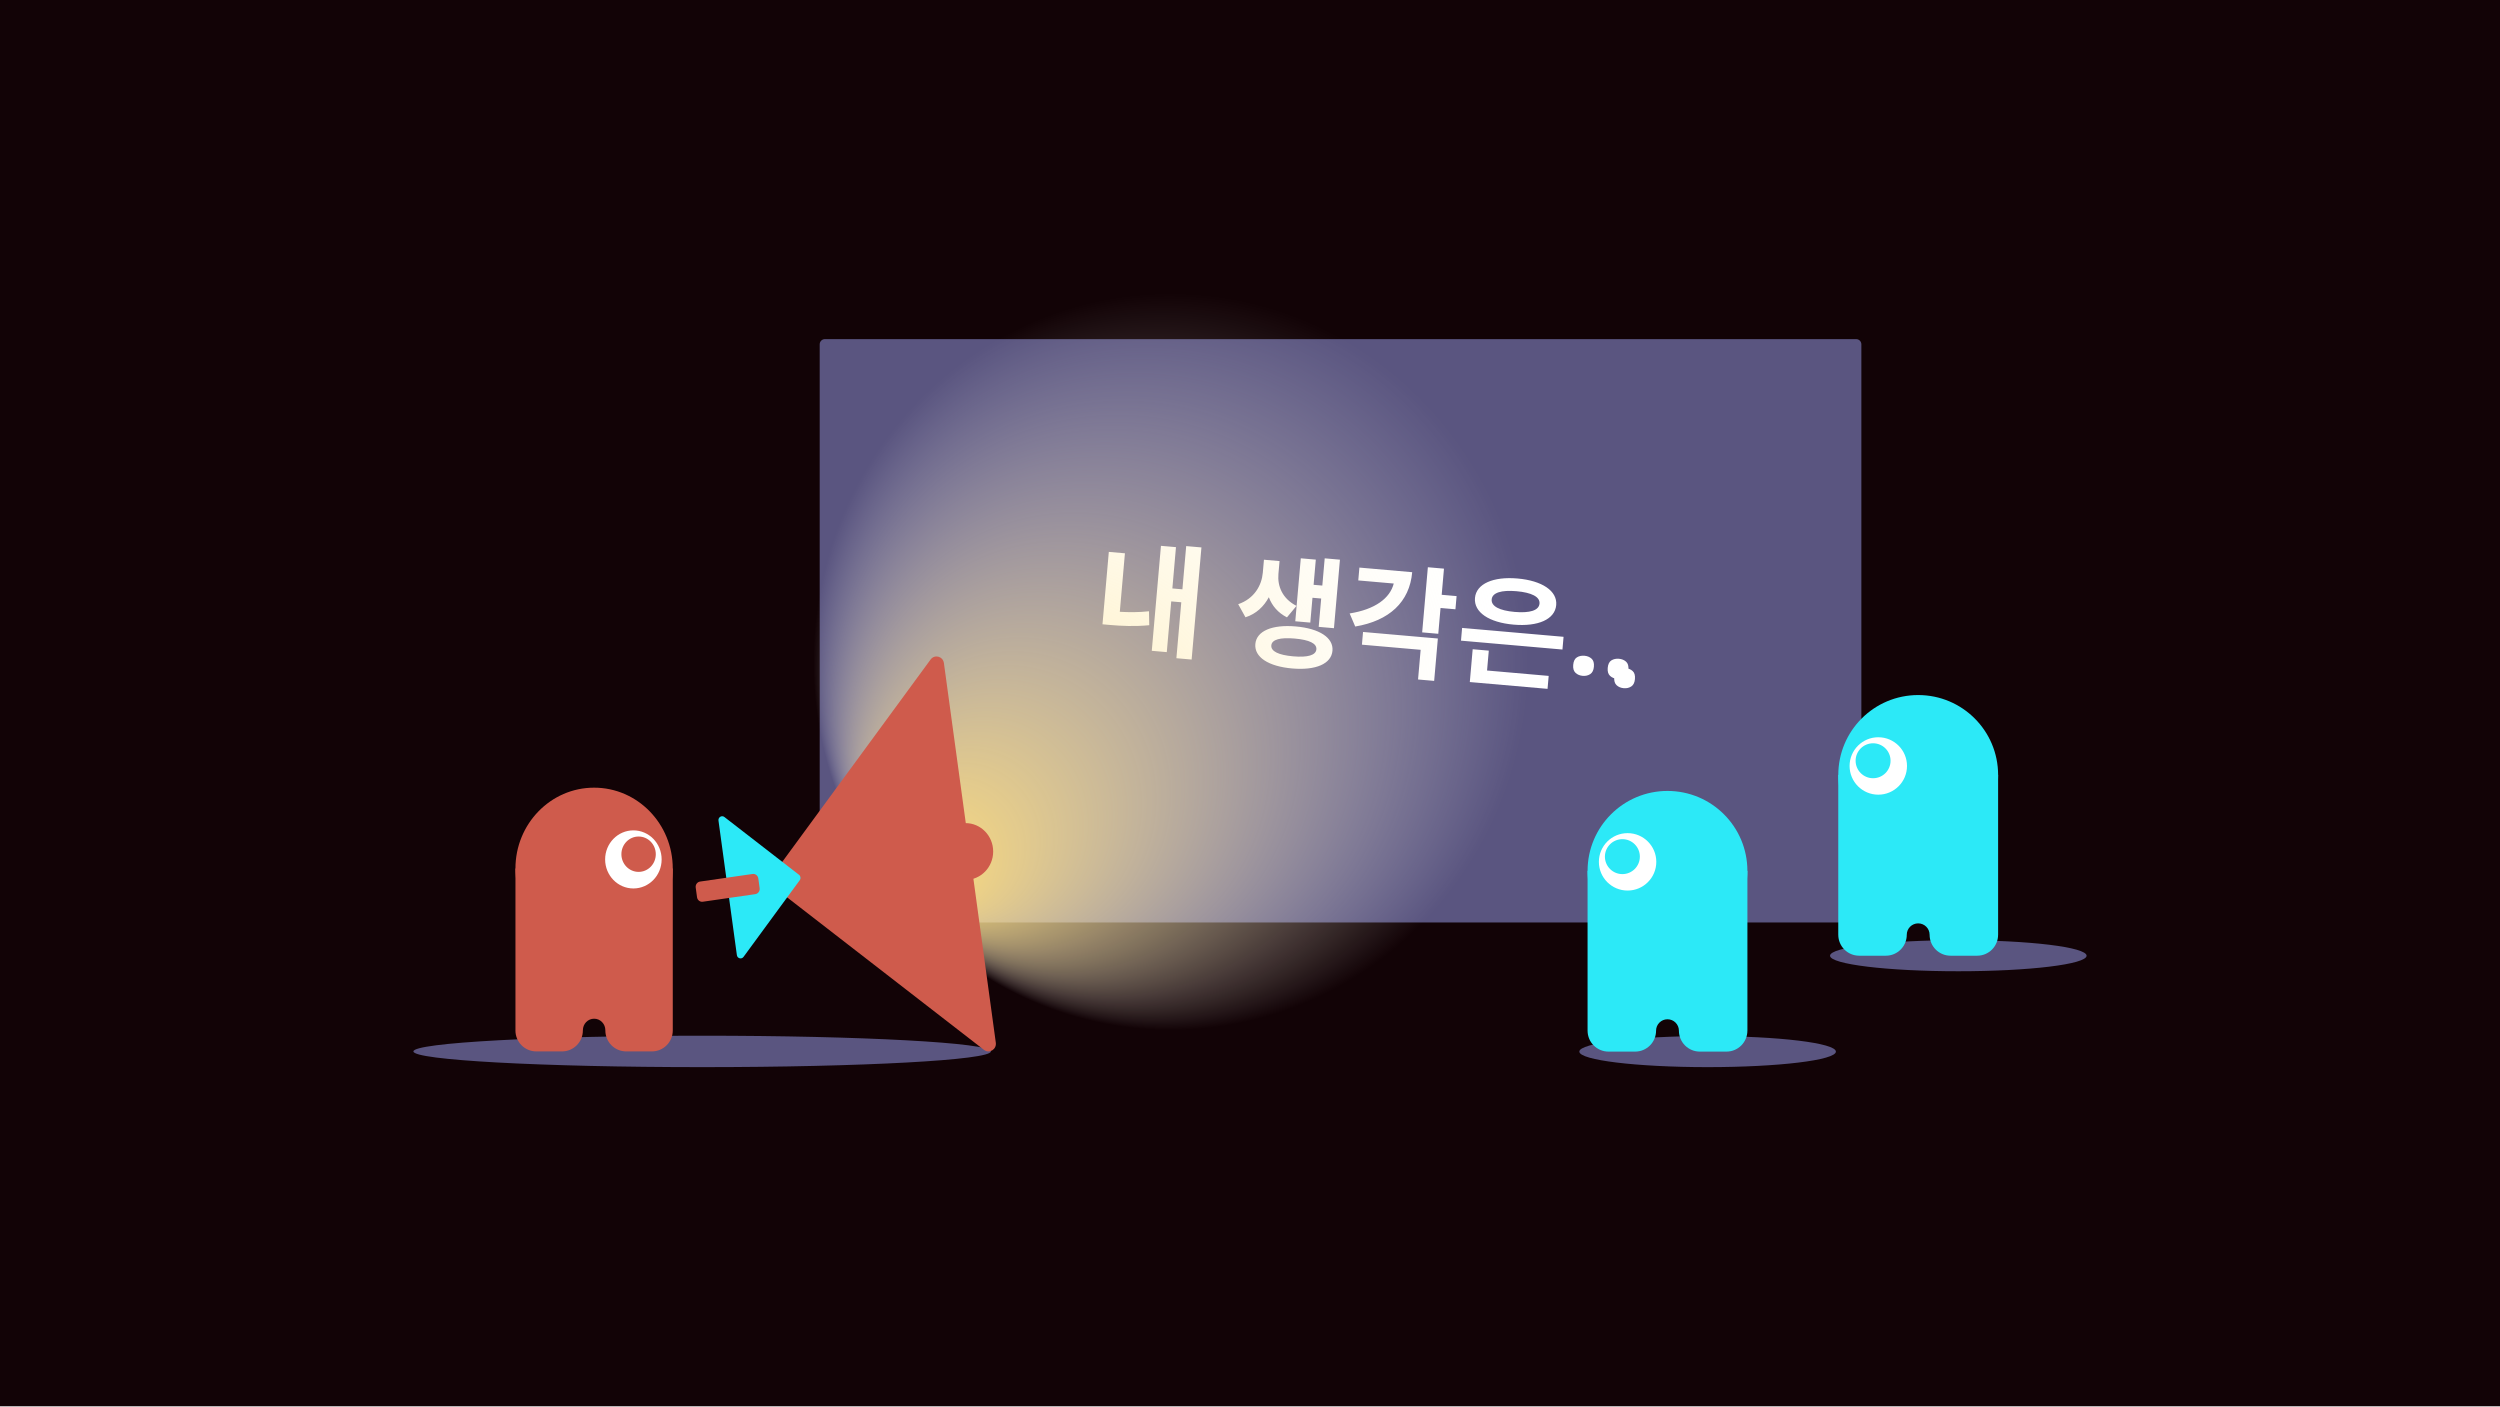
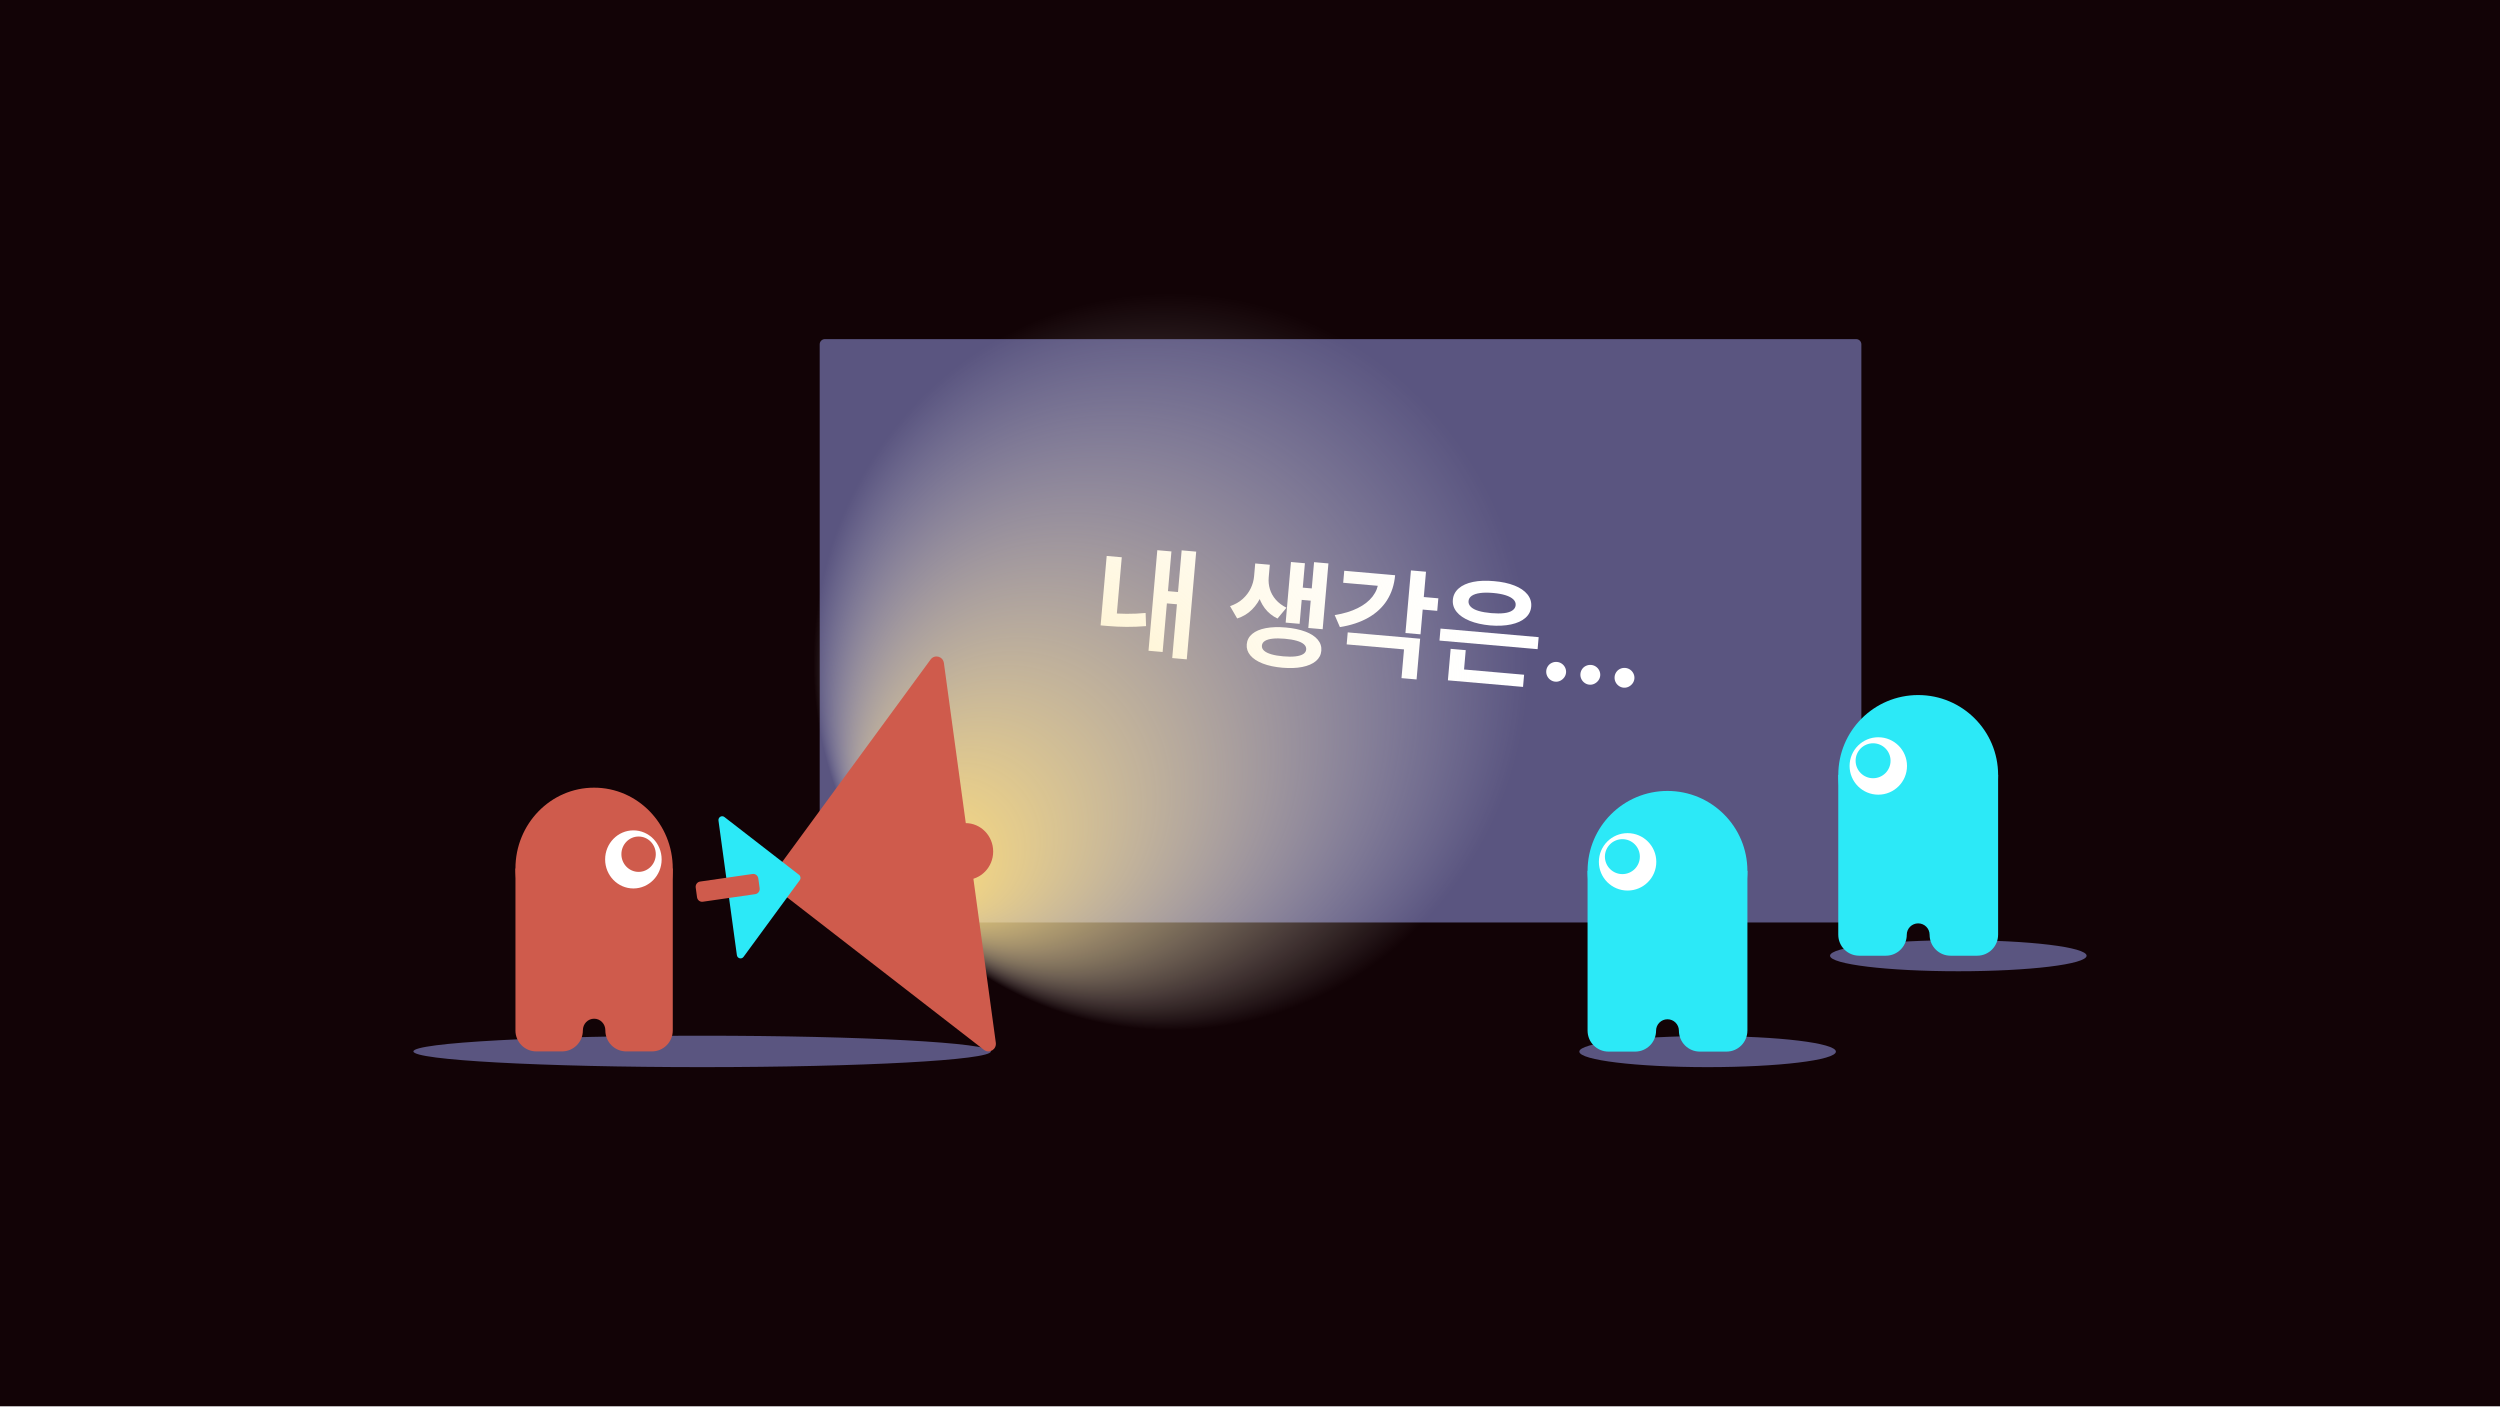
<svg xmlns="http://www.w3.org/2000/svg" id="_레이어_1" data-name="레이어 1" viewBox="0 0 1920 1080">
  <defs>
    <style>
      .cls-1 {
        fill: url(#_무제_그라디언트_12);
      }

      .cls-2 {
        fill: #5a5580;
      }

-       .cls-3, .cls-4 {
+       .cls-3 {
        fill: #fff;
      }

+       .cls-4 {
+         fill: #2ce9f7;
+       }
+ 
      .cls-5 {
-         letter-spacing: -.03em;
+         fill: #cf5b4c;
      }

      .cls-6 {
-         fill: #2ce9f7;
-       }
- 
-       .cls-7 {
-         fill: #cf5b4c;
-       }
- 
-       .cls-8 {
        fill: #120306;
-       }
- 
-       .cls-4 {
-         font-family: PretendardVariable-Bold, 'Pretendard Variable';
-         font-size: 93.35px;
-         font-variation-settings: 'wght' 700;
-         font-weight: 700;
      }
    </style>
    <radialGradient id="_무제_그라디언트_12" data-name="무제 그라디언트 12" cx="954.31" cy="468.72" fx="695.61" fy="687.23" r="350.31" gradientTransform="translate(14.78 -9.48) scale(.98 1.01)" gradientUnits="userSpaceOnUse">
      <stop offset=".01" stop-color="#ffdd78" />
      <stop offset=".8" stop-color="#fff" stop-opacity="0" />
    </radialGradient>
  </defs>
-   <rect class="cls-8" width="1920" height="1080" />
+   <rect class="cls-6" width="1920" height="1080" />
  <ellipse class="cls-2" cx="1311.45" cy="807.63" rx="98.52" ry="11.93" />
  <rect class="cls-2" x="629.53" y="260.44" width="800" height="448" rx="4" ry="4" />
  <g>
-     <circle class="cls-6" cx="1280.63" cy="668.81" r="61.37" />
-     <path class="cls-6" d="M1342.01,668.82v122.75h-52.61c0-4.84-3.92-8.77-8.77-8.77s-8.77,3.92-8.77,8.77h-52.61v-122.75h122.75ZM1271.87,791.56h0s-52.61,0-52.61,0h0c0,8.88,7.2,16.07,16.07,16.07h20.46c8.88,0,16.07-7.2,16.07-16.07ZM1342.01,791.56h0s-52.61,0-52.61,0h0c0,8.88,7.2,16.07,16.07,16.07h20.46c8.88,0,16.07-7.2,16.07-16.07Z" />
+     <circle class="cls-4" cx="1280.63" cy="668.81" r="61.37" />
+     <path class="cls-4" d="M1342.01,668.82v122.75h-52.61c0-4.84-3.92-8.77-8.77-8.77s-8.77,3.92-8.77,8.77h-52.61v-122.75h122.75ZM1271.87,791.56h0s-52.61,0-52.61,0h0c0,8.88,7.2,16.07,16.07,16.07h20.46c8.88,0,16.07-7.2,16.07-16.07ZM1342.01,791.56h0s-52.61,0-52.61,0h0c0,8.88,7.2,16.07,16.07,16.07h20.46c8.88,0,16.07-7.2,16.07-16.07Z" />
    <g>
      <circle class="cls-3" cx="1249.99" cy="661.9" r="22.05" />
-       <circle class="cls-6" cx="1245.99" cy="657.9" r="13.42" />
+       <circle class="cls-4" cx="1245.99" cy="657.9" r="13.42" />
    </g>
  </g>
  <ellipse class="cls-2" cx="1503.99" cy="733.99" rx="98.52" ry="11.93" />
-   <circle class="cls-6" cx="1473.18" cy="595.17" r="61.37" />
-   <path class="cls-6" d="M1534.55,595.17v122.75h-52.61c0-4.84-3.92-8.77-8.77-8.77s-8.77,3.92-8.77,8.77h-52.61v-122.75h122.75ZM1464.41,717.91h0s-52.61,0-52.61,0h0c0,8.88,7.2,16.07,16.07,16.07h20.46c8.88,0,16.07-7.2,16.07-16.07ZM1534.55,717.91h0s-52.61,0-52.61,0h0c0,8.88,7.2,16.07,16.07,16.07h20.46c8.88,0,16.07-7.2,16.07-16.07Z" />
+   <circle class="cls-4" cx="1473.18" cy="595.17" r="61.37" />
+   <path class="cls-4" d="M1534.55,595.17v122.75h-52.61c0-4.84-3.92-8.77-8.77-8.77s-8.77,3.92-8.77,8.77h-52.61v-122.75h122.75ZM1464.41,717.91h0s-52.61,0-52.61,0h0c0,8.88,7.2,16.07,16.07,16.07h20.46c8.88,0,16.07-7.2,16.07-16.07ZM1534.55,717.91h0s-52.61,0-52.61,0h0c0,8.88,7.2,16.07,16.07,16.07h20.46c8.88,0,16.07-7.2,16.07-16.07Z" />
  <g>
    <circle class="cls-3" cx="1442.53" cy="588.26" r="22.05" />
-     <circle class="cls-6" cx="1438.53" cy="584.26" r="13.42" />
+     <circle class="cls-4" cx="1438.53" cy="584.26" r="13.42" />
  </g>
-   <text class="cls-4" transform="translate(838.43 491.57) rotate(5)">
-     <tspan x="0" y="0">내 생각은..</tspan>
-     <tspan class="cls-5" x="396.95" y="0">.</tspan>
-   </text>
+   <g>
+     <path class="cls-3" d="M865.73,471.4c4.57.03,9.27-.18,14.1-.64l.35,10.1c-5.28.42-10.33.61-15.13.58-4.8-.04-9.55-.26-14.24-.67l-5.54-.48.88-10.03,5.54.48c4.78.42,9.46.65,14.03.68ZM857.34,475.7l-11.58-1.01,4.18-47.72,11.58,1.01-4.18,47.72ZM892.9,500.73l-10.85-.95,6.76-77.23,10.85.95-6.76,77.23ZM906.93,464.35l-14.03-1.23.82-9.4,14.03,1.23-.82,9.4ZM911.44,506.38l-11.17-.98,7.24-82.73,11.17.98-7.24,82.73Z" />
+     <path class="cls-3" d="M968.96,456.85c-1.73,4.29-4.19,8.03-7.36,11.23-3.18,3.2-6.99,5.5-11.45,6.91l-5.48-9.49c3.86-1.28,7.12-3.13,9.77-5.55,2.65-2.42,4.7-5.13,6.13-8.13,1.44-3,2.3-6.12,2.58-9.36l.85-9.72,9.04.79-.85,9.72c-.42,4.78-1.49,9.32-3.23,13.6ZM1002.5,485.06c4.21,1.59,7.38,3.64,9.5,6.16,2.13,2.52,3.05,5.38,2.77,8.59-.28,3.18-1.68,5.82-4.22,7.94-2.53,2.11-6.01,3.61-10.44,4.49-4.42.88-9.54,1.06-15.35.56-5.78-.51-10.77-1.58-14.98-3.21-4.2-1.63-7.37-3.71-9.5-6.23-2.13-2.52-3.05-5.37-2.78-8.55.28-3.21,1.69-5.87,4.22-7.98,2.53-2.11,6-3.58,10.41-4.42,4.4-.83,9.51-1,15.32-.49,5.81.51,10.82,1.56,15.03,3.15ZM975.27,452.44c.87,2.91,2.38,5.61,4.51,8.08,2.13,2.47,4.88,4.54,8.24,6.21l-6.9,8.32c-4.04-1.97-7.3-4.63-9.8-7.97-2.5-3.34-4.23-7.1-5.19-11.27-.96-4.17-1.24-8.56-.84-13.16l.85-9.72,9.08.79-.85,9.72c-.27,3.09.03,6.09.91,9ZM977.43,490.49c-2.59.28-4.58.87-5.99,1.76s-2.17,2.09-2.3,3.57c-.13,1.48.42,2.78,1.65,3.9,1.23,1.11,3.08,2.04,5.57,2.77,2.48.74,5.54,1.26,9.17,1.58,3.63.32,6.73.33,9.31.04,2.57-.29,4.57-.88,5.99-1.76,1.42-.88,2.19-2.06,2.32-3.55.13-1.48-.43-2.79-1.67-3.92-1.24-1.13-3.12-2.06-5.64-2.78-2.51-.72-5.56-1.24-9.13-1.55-3.6-.31-6.7-.33-9.28-.06ZM998.1,479.1l-10.72-.94,4.07-46.54,10.72.94-4.07,46.54ZM1009.66,461.58l-13.26-1.16.82-9.4,13.26,1.16-.82,9.4ZM1015.81,483.25l-11.03-.97,4.42-50.54,11.03.97-4.42,50.54Z" />
+     <path class="cls-3" d="M1065.28,460.91c-3.49,5.49-8.28,9.97-14.38,13.45-6.1,3.48-13.39,5.9-21.86,7.26l-4-9.23c6.93-1.13,12.85-2.92,17.74-5.38,4.9-2.45,8.69-5.42,11.37-8.91,2.68-3.49,4.21-7.35,4.58-11.59l.51-5.81,12.21,1.07c-.64,7.26-2.7,13.64-6.18,19.13ZM1065.44,450.53l-33.87-2.96.81-9.22,33.87,2.96-.81,9.22ZM1087.93,521.82l-11.58-1.01,1.93-22.07-44.04-3.85.81-9.22,55.62,4.87-2.74,31.28ZM1090.96,487.17l-11.58-1.01,4.21-48.08,11.58,1.01-4.21,48.08ZM1103.8,469.13l-14.44-1.26.84-9.63,14.44,1.26-.84,9.63Z" />
+     <path class="cls-3" d="M1180.88,498.56l-75.37-6.59.81-9.22,75.37,6.59-.81,9.22ZM1169.69,527.55l-57.71-5.05.82-9.35,57.71,5.05-.82,9.35ZM1124.12,517.16l-11.58-1.01,1.56-17.84,11.58,1.01-1.56,17.84ZM1163.06,449.67c4.42,1.74,7.75,4.01,10,6.8,2.24,2.79,3.21,5.91,2.91,9.36-.3,3.48-1.8,6.39-4.49,8.73-2.69,2.34-6.37,4.01-11.03,5.01s-9.99,1.25-15.99.75c-6.05-.56-11.29-1.73-15.71-3.52s-7.76-4.07-10.02-6.85c-2.26-2.77-3.24-5.9-2.93-9.38.3-3.45,1.81-6.35,4.51-8.71,2.71-2.36,6.39-4.01,11.05-4.96s10.01-1.14,16.06-.58c6,.5,11.21,1.61,15.63,3.36ZM1136.77,455.45c-2.76.37-4.91,1.07-6.43,2.11-1.53,1.04-2.36,2.39-2.51,4.06-.14,1.63.44,3.1,1.74,4.41,1.3,1.3,3.29,2.35,5.95,3.15,2.66.8,5.91,1.36,9.76,1.7,3.81.33,7.09.34,9.84.01,2.74-.32,4.88-1.01,6.4-2.07,1.53-1.06,2.36-2.4,2.5-4.04.15-1.66-.44-3.14-1.76-4.43-1.32-1.29-3.3-2.35-5.94-3.2-2.64-.84-5.87-1.43-9.68-1.76-3.81-.33-7.1-.32-9.86.05Z" />
+     <path class="cls-3" d="M1190.71,522.14c-1.12-.81-1.96-1.83-2.52-3.06-.56-1.22-.79-2.52-.67-3.88.12-1.33.56-2.55,1.33-3.66.77-1.11,1.77-1.94,3.01-2.5,1.24-.56,2.54-.78,3.9-.67s2.6.56,3.7,1.33c1.11.77,1.96,1.77,2.55,2.99.59,1.23.83,2.51.72,3.84-.12,1.36-.58,2.6-1.38,3.7-.8,1.1-1.81,1.96-3.04,2.57-1.23.61-2.52.85-3.88.73s-2.6-.59-3.72-1.4Z" />
+     <path class="cls-3" d="M1216.95,524.44c-1.12-.81-1.96-1.83-2.52-3.06-.56-1.22-.79-2.52-.67-3.88.12-1.33.56-2.55,1.33-3.66.77-1.11,1.77-1.94,3.01-2.5,1.24-.56,2.54-.78,3.9-.67,1.36.12,2.6.56,3.7,1.33,1.11.77,1.96,1.77,2.55,2.99.59,1.23.83,2.51.72,3.84-.12,1.36-.58,2.6-1.38,3.7-.8,1.1-1.81,1.96-3.04,2.57-1.23.61-2.52.85-3.88.74-1.36-.12-2.6-.59-3.72-1.4Z" />
+     <path class="cls-3" d="M1243.2,526.73c-1.12-.81-1.96-1.83-2.52-3.06-.56-1.22-.79-2.52-.67-3.88.12-1.33.56-2.55,1.33-3.66.77-1.11,1.77-1.94,3.01-2.5,1.24-.56,2.54-.78,3.9-.66,1.36.12,2.6.56,3.7,1.33,1.11.77,1.96,1.77,2.55,2.99.59,1.23.83,2.51.72,3.84-.12,1.36-.58,2.6-1.38,3.7-.8,1.11-1.81,1.96-3.04,2.57-1.23.61-2.52.85-3.88.74-1.36-.12-2.6-.59-3.72-1.4Z" />
+   </g>
  <ellipse class="cls-1" cx="954.18" cy="464.8" rx="344.84" ry="354.46" />
  <g>
    <ellipse class="cls-2" cx="539.25" cy="807.49" rx="221.75" ry="12.07" />
    <g>
-       <path class="cls-7" d="M724.92,509.23l39.86,291.55c.71,5.18-5.03,8.66-9.1,5.51l-161.74-125.29c-2.52-1.95-3.03-5.64-1.13-8.23l121.88-166.26c3.06-4.18,9.52-2.47,10.23,2.72Z" />
-       <ellipse class="cls-7" cx="741.54" cy="653.96" rx="21.22" ry="21.81" />
-       <ellipse class="cls-7" cx="741.54" cy="653.96" rx="12.91" ry="13.27" />
-       <ellipse class="cls-7" cx="683.13" cy="662.4" rx="21.22" ry="21.81" />
-       <ellipse class="cls-7" cx="683.13" cy="662.4" rx="12.91" ry="13.27" />
-       <path class="cls-6" d="M565.92,733.53l-14.13-103.31c-.35-2.59,2.52-4.33,4.55-2.76l57.32,44.4c1.26.98,1.51,2.82.56,4.11l-43.19,58.92c-1.53,2.09-4.76,1.23-5.11-1.36Z" />
-       <path class="cls-7" d="M539.77,692.53l40.29-5.82c2.15-.31,3.65-2.36,3.35-4.57l-1.02-7.48c-.3-2.21-2.29-3.76-4.45-3.44l-40.29,5.82c-2.15.31-3.65,2.36-3.35,4.57l1.02,7.48c.3,2.21,2.29,3.76,4.45,3.44Z" />
+       <path class="cls-5" d="M724.92,509.23l39.86,291.55c.71,5.18-5.03,8.66-9.1,5.51l-161.74-125.29c-2.52-1.95-3.03-5.64-1.13-8.23l121.88-166.26c3.06-4.18,9.52-2.47,10.23,2.72Z" />
+       <ellipse class="cls-5" cx="741.54" cy="653.96" rx="21.22" ry="21.81" />
+       <ellipse class="cls-5" cx="741.54" cy="653.96" rx="12.91" ry="13.27" />
+       <ellipse class="cls-5" cx="683.13" cy="662.4" rx="21.22" ry="21.81" />
+       <ellipse class="cls-5" cx="683.13" cy="662.4" rx="12.91" ry="13.27" />
+       <path class="cls-4" d="M565.92,733.53l-14.13-103.31c-.35-2.59,2.52-4.33,4.55-2.76l57.32,44.4c1.26.98,1.51,2.82.56,4.11l-43.19,58.92c-1.53,2.09-4.76,1.23-5.11-1.36Z" />
+       <path class="cls-5" d="M539.77,692.53l40.29-5.82c2.15-.31,3.65-2.36,3.35-4.57l-1.02-7.48c-.3-2.21-2.29-3.76-4.45-3.44l-40.29,5.82c-2.15.31-3.65,2.36-3.35,4.57l1.02,7.48c.3,2.21,2.29,3.76,4.45,3.44Z" />
    </g>
    <g>
-       <ellipse class="cls-7" cx="456.27" cy="667.03" rx="60.41" ry="62.1" />
-       <path class="cls-7" d="M516.69,667.03v124.2h-51.78c0-4.9-3.86-8.87-8.63-8.87s-8.63,3.97-8.63,8.87h-51.78v-124.2h120.83ZM447.64,791.42v-.19s-51.78,0-51.78,0v.19c0,8.88,7.2,16.07,16.07,16.07h19.64c8.88,0,16.07-7.2,16.07-16.07ZM516.69,791.42v-.19h-51.78v.19c0,8.88,7.2,16.07,16.07,16.07h19.64c8.88,0,16.07-7.2,16.07-16.07Z" />
+       <ellipse class="cls-5" cx="456.27" cy="667.03" rx="60.41" ry="62.1" />
+       <path class="cls-5" d="M516.69,667.03v124.2h-51.78c0-4.9-3.86-8.87-8.63-8.87s-8.63,3.97-8.63,8.87h-51.78v-124.2h120.83ZM447.64,791.42v-.19s-51.78,0-51.78,0v.19c0,8.88,7.2,16.07,16.07,16.07h19.64c8.88,0,16.07-7.2,16.07-16.07ZM516.69,791.42v-.19h-51.78v.19c0,8.88,7.2,16.07,16.07,16.07h19.64c8.88,0,16.07-7.2,16.07-16.07Z" />
      <g>
        <ellipse class="cls-3" cx="486.44" cy="660.03" rx="21.7" ry="22.31" />
-         <ellipse class="cls-7" cx="490.44" cy="656.03" rx="13.21" ry="13.58" />
+         <ellipse class="cls-5" cx="490.44" cy="656.03" rx="13.21" ry="13.58" />
      </g>
    </g>
  </g>
</svg>
